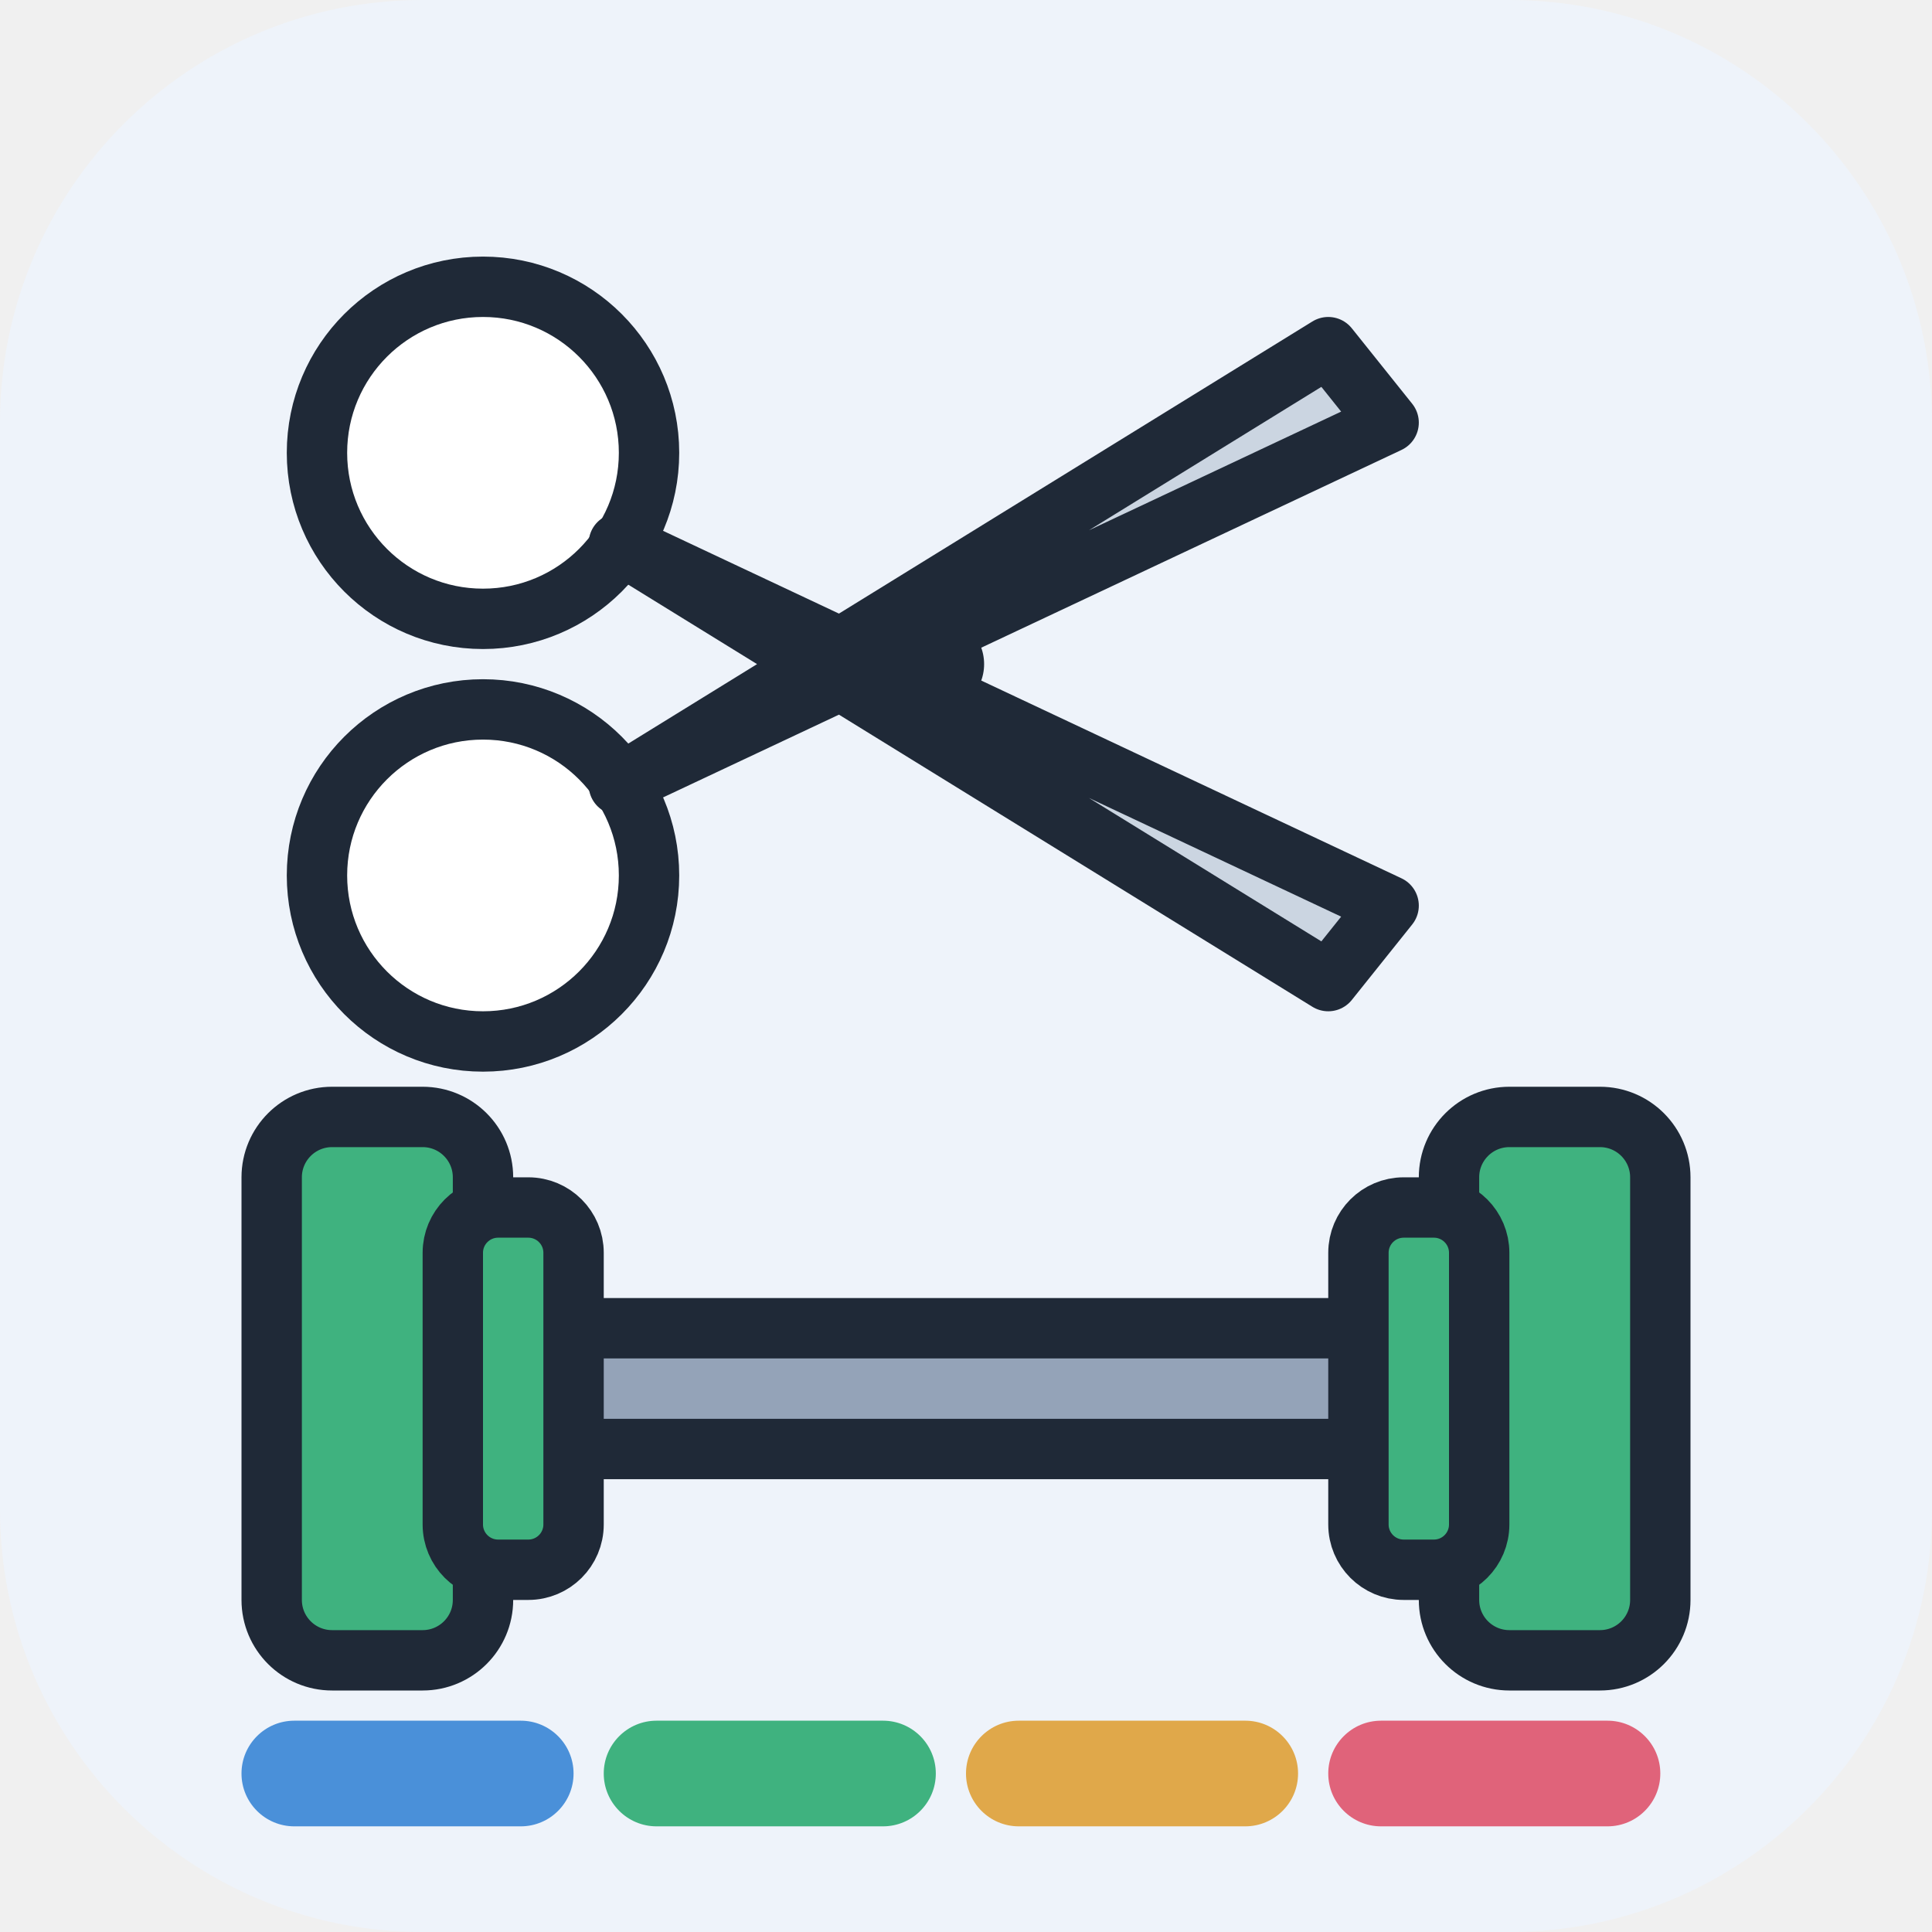
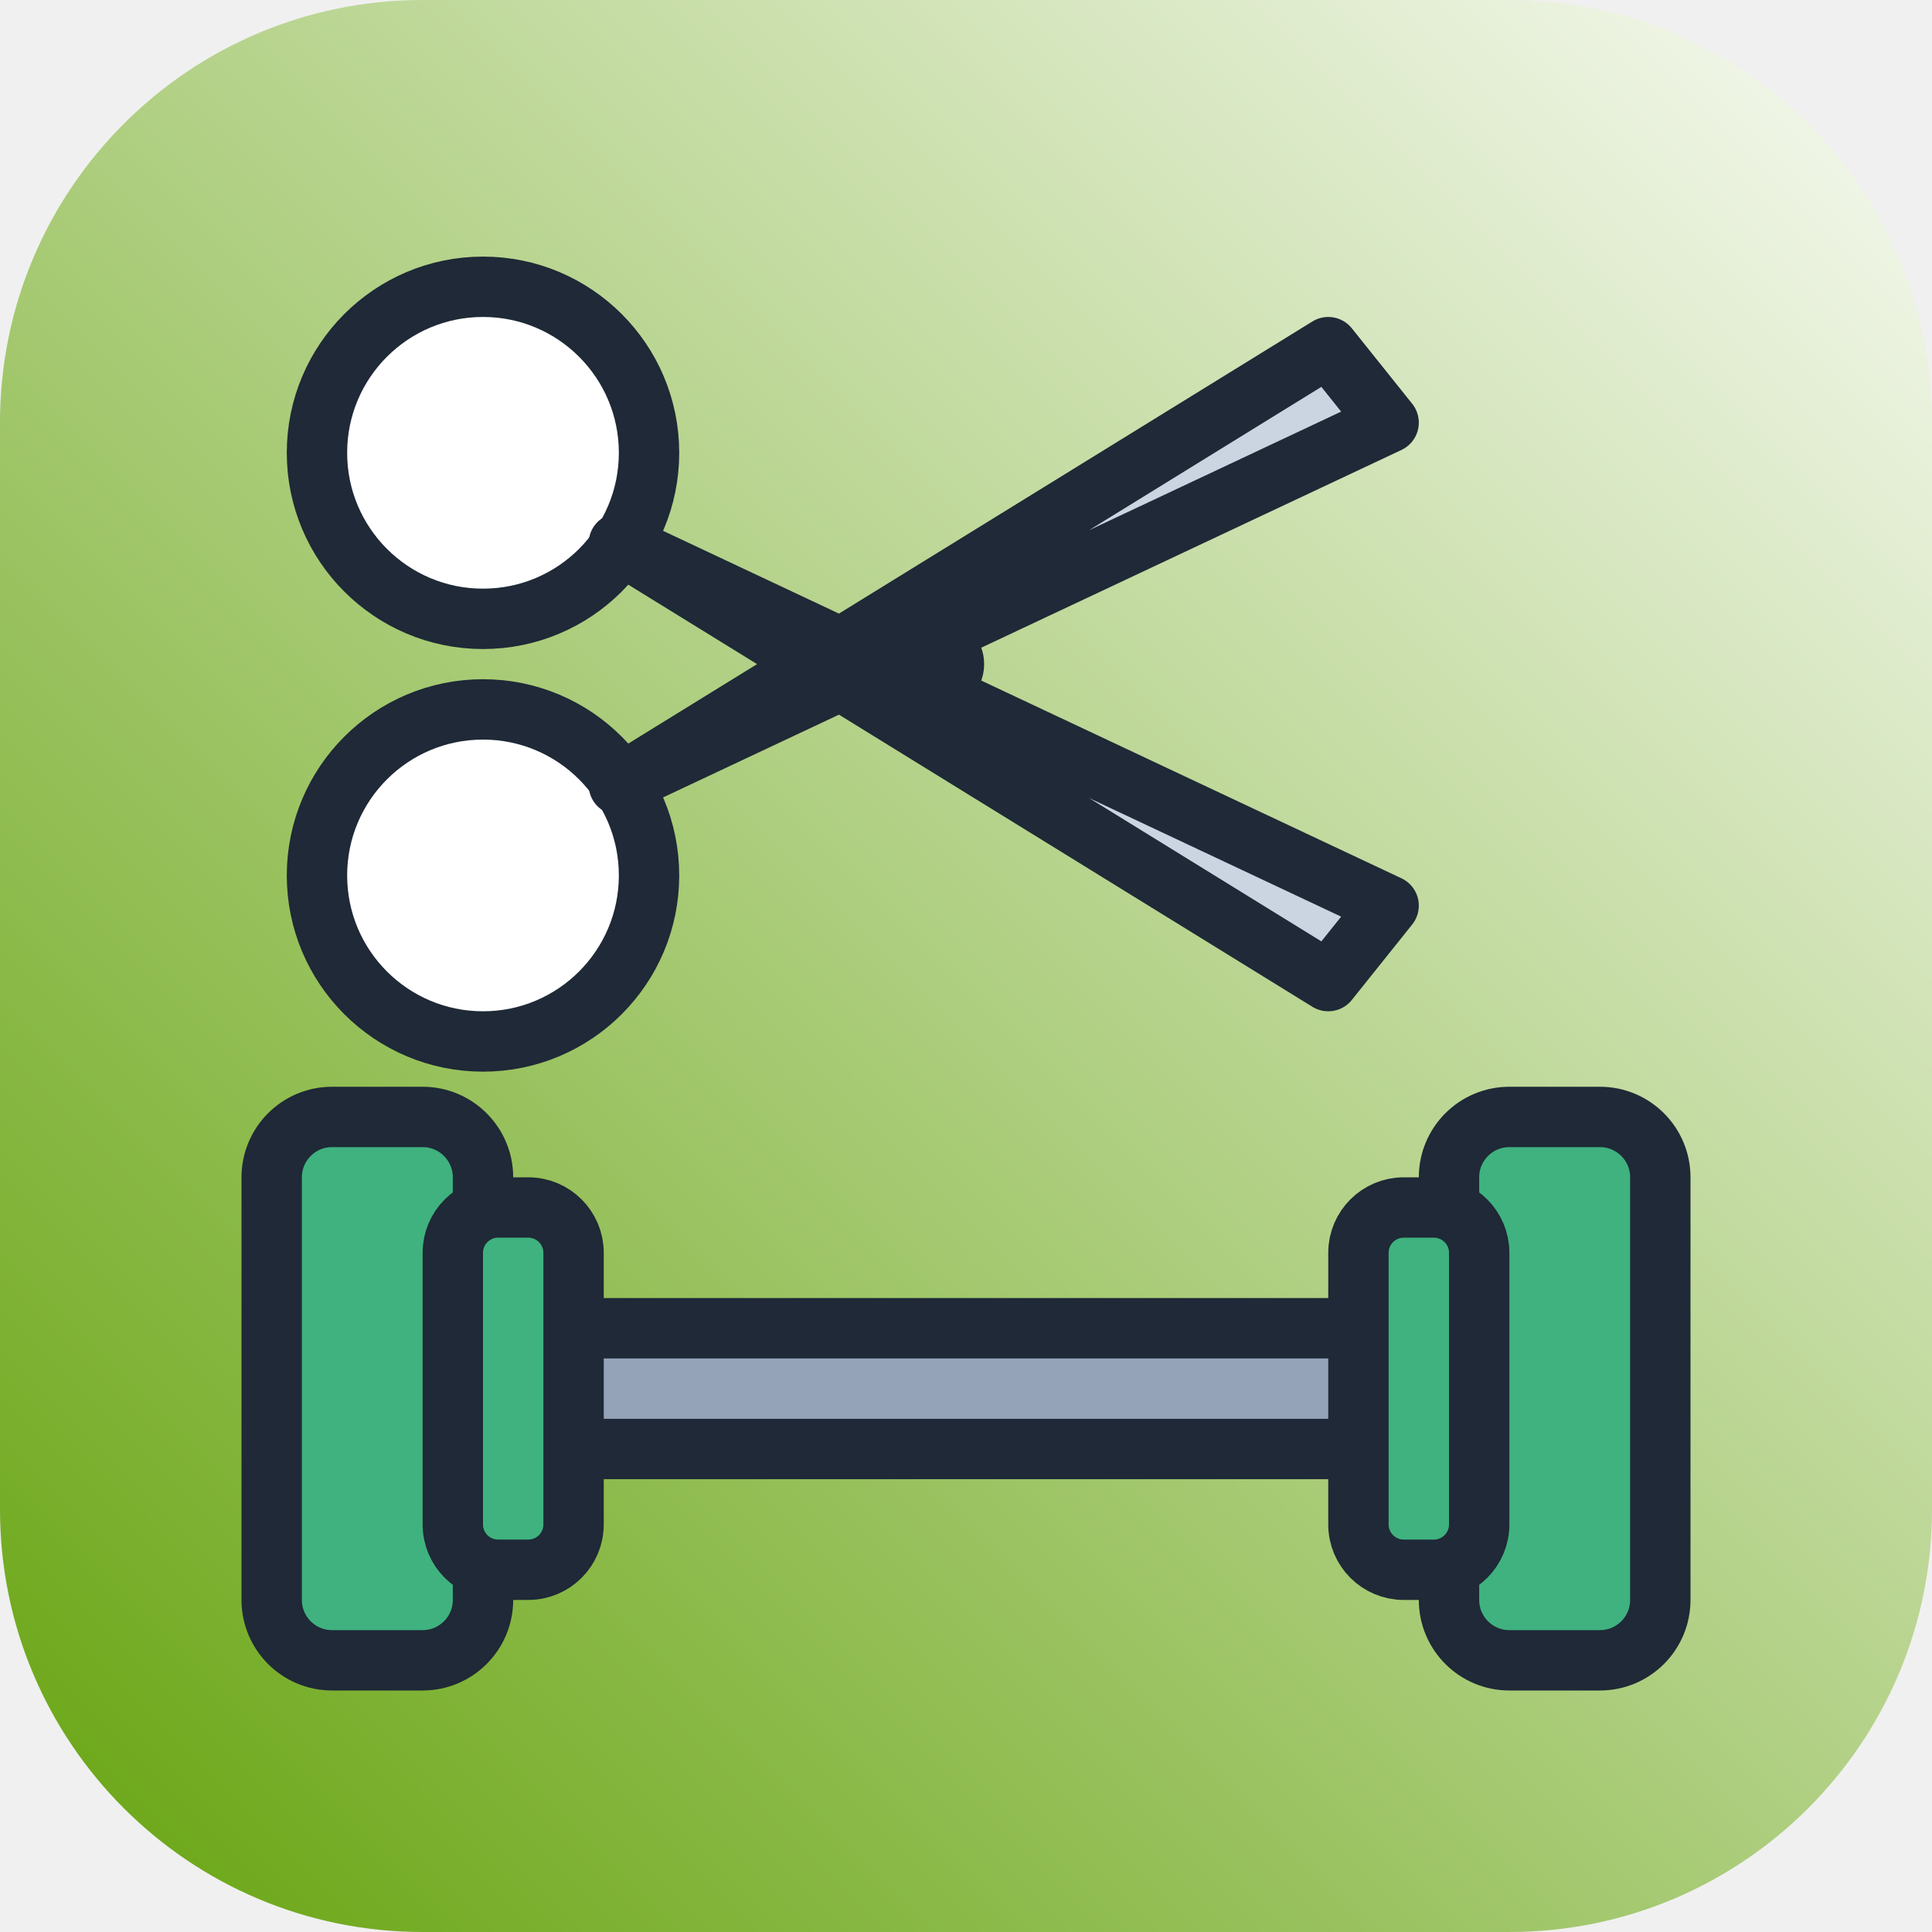
<svg xmlns="http://www.w3.org/2000/svg" viewBox="0 0 64 64" role="img" aria-label="Cuidado personal">
-   <rect x="0" y="0" width="64" height="64" rx="14" fill="#eef3fa" />
-   <rect x="8" y="57" width="11" height="3.5" rx="1.75" fill="#4a90d9" />
-   <rect x="20" y="57" width="11" height="3.5" rx="1.75" fill="#3fb27f" />
-   <rect x="32" y="57" width="11" height="3.5" rx="1.75" fill="#e0a84a" />
-   <rect x="44" y="57" width="11" height="3.5" rx="1.75" fill="#e0637a" />
+   <defs>
+     <linearGradient id="gf" x1="0" y1="1" x2="1" y2="0">
+       <stop offset="0" stop-color="#65a30d" />
+       <stop offset="1" stop-color="#f9fbf5" />
+     </linearGradient>
+   </defs>
+   <rect width="64" height="64" rx="14" fill="url(#gf)" />
  <circle cx="16" cy="15" r="5.5" fill="#fff" stroke="#1f2937" stroke-width="2" stroke-linejoin="round" stroke-linecap="round" />
  <circle cx="16" cy="29" r="5.5" fill="#fff" stroke="#1f2937" stroke-width="2" stroke-linejoin="round" stroke-linecap="round" />
  <path d="M20.5 18 L46 30 L44 32.5 Z M20.5 26 L46 14 L44 11.5 Z" fill="#cbd5e1" stroke="#1f2937" stroke-width="2" stroke-linejoin="round" stroke-linecap="round" />
  <circle cx="31" cy="22" r="1.6" fill="#1f2937" />
  <rect x="18" y="44" width="28" height="4" rx="2" fill="#94a3b8" stroke="#1f2937" stroke-width="2" stroke-linejoin="round" stroke-linecap="round" />
  <rect x="9" y="37" width="7" height="18" rx="2" fill="#3fb27f" stroke="#1f2937" stroke-width="2" stroke-linejoin="round" stroke-linecap="round" />
  <rect x="48" y="37" width="7" height="18" rx="2" fill="#3fb27f" stroke="#1f2937" stroke-width="2" stroke-linejoin="round" stroke-linecap="round" />
  <rect x="15" y="40" width="4" height="12" rx="1.5" fill="#3fb27f" stroke="#1f2937" stroke-width="2" stroke-linejoin="round" stroke-linecap="round" />
  <rect x="45" y="40" width="4" height="12" rx="1.5" fill="#3fb27f" stroke="#1f2937" stroke-width="2" stroke-linejoin="round" stroke-linecap="round" />
</svg>
